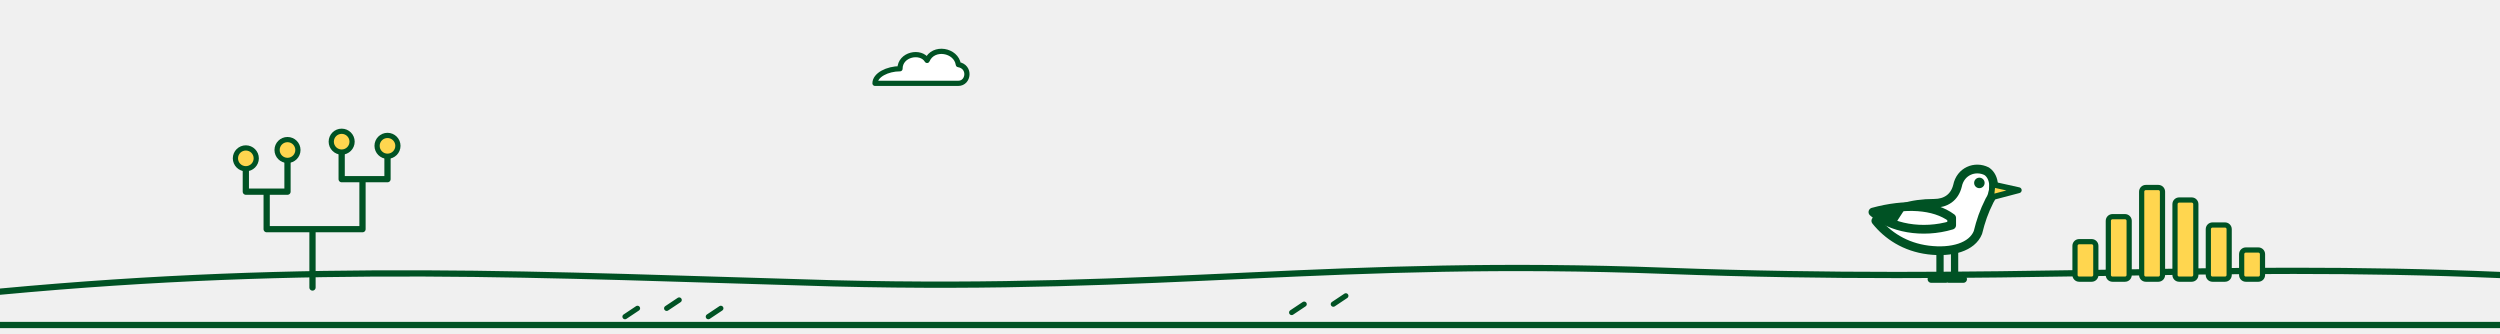
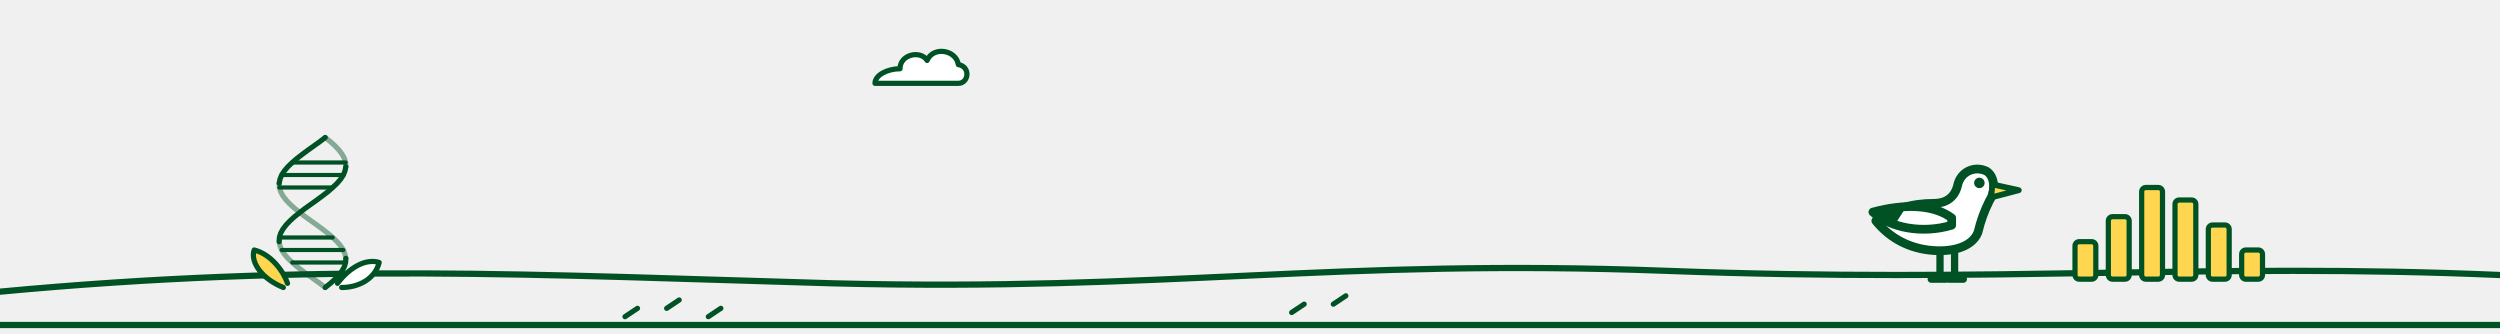
<svg xmlns="http://www.w3.org/2000/svg" viewBox="0 0 1200 160">
  <g fill="none" stroke="#005224" stroke-width="3" stroke-linecap="round" stroke-linejoin="round">
    <path d="M0,140 C150,126 260,132 400,136 C560,140 640,124 800,130 C960,136 1060,126 1200,132" />
    <path d="M0,156 H1200" />
    <path d="M300,152 l6,-4 M320,148 l6,-4 M340,152 l6,-4 M620,150 l6,-4 M640,146 l6,-4" stroke-width="2.5" />
-     <path d="M150,138 V110 M150,110 H128 V92 M150,110 H174 V86 M128,92 H118 V80 M128,92 H138 V76 M174,86 H164 V72 M174,86 H186 V74" />
-     <g fill="#FFD64F" stroke-width="2.5">
-       <circle cx="118" cy="76" r="5" />
-       <circle cx="138" cy="72" r="5" />
-       <circle cx="164" cy="68" r="5" />
-       <circle cx="186" cy="70" r="5" />
-     </g>
    <path d="M420,40 H460 C465,40 466,32 460,31 C459,24 448,22 445,29 C442,24 432,26 432,33 C426,33 420,36 420,40 Z" fill="#FFFFFF" stroke-width="2.5" />
+     <path d="M156.1,138.0 153.5,136.0 150.7,134.0 147.9,132.0 145.2,130.0 142.6,128.0 140.3,126.0 138.2,124.0 136.5,122.0 135.2,120.0 134.4,118.0 134.0,116.0 M166.0,80.0 165.9,78.0 165.3,76.0 164.2,74.0 162.7,72.0 160.8,70.0 158.6,68.0 156.1,66.0" stroke-width="2.5" opacity="0.45" />
+     <path d="M166.0,124.0 165.6,122.0 164.8,120.0 163.5,118.0 161.8,116.0 159.7,114.0 157.4,112.0 154.8,110.0 152.1,108.0 149.3,106.0 146.5,104.0 143.9,102.0 141.4,100.0 139.2,98.0 137.3,96.0 135.8,94.0 134.7,92.0 134.1,90.0 134.0,88.0" stroke-width="2.5" opacity="0.45" />
+     <path d="M140.3,126.0 H165.9 M135.2,120.0 H164.8 M134.1,114.0 H159.7 M159.7,90.0 H134.1 M164.8,84.0 H135.2 M165.9,78.0 H140.3" stroke-width="2" />
+     <path d="M134.0,116.0 134.1,114.0 134.7,112.0 135.8,110.0 137.3,108.0 139.2,106.0 141.4,104.0 143.9,102.0 146.5,100.0 149.3,98.0 152.1,96.0 154.8,94.0 157.4,92.0 159.7,90.0 161.8,88.0 163.5,86.0 164.8,84.0 165.6,82.0 166.0,80.0" stroke-width="2.5" />
+     <path d="M156.1,138.0 158.6,136.0 160.8,134.0 162.7,132.0 164.2,130.0 165.3,128.0 165.9,126.0 166.0,124.0 M134.0,88.0 134.4,86.0 135.2,84.0 136.5,82.0 138.2,80.0 140.3,78.0 142.6,76.0 145.2,74.0 147.9,72.0 150.7,70.0 153.5,68.0 156.1,66.0" stroke-width="2.5" />
+     <path d="M136,138 C126,134 120,126 122,120 C130,122 136,130 138,136" fill="#FFD64F" stroke-width="2.5" />
+     <path d="M162,136 C168,128 176,124 182,126 C180,134 172,138 164,138" fill="#FFFFFF" stroke-width="2.5" />
    <rect x="996" y="116" width="10" height="18" rx="2" fill="#FFD64F" stroke-width="2.5" />
    <rect x="1012" y="104" width="10" height="30" rx="2" fill="#FFD64F" stroke-width="2.5" />
    <rect x="1028" y="90" width="10" height="44" rx="2" fill="#FFD64F" stroke-width="2.5" />
    <rect x="1044" y="96" width="10" height="38" rx="2" fill="#FFD64F" stroke-width="2.5" />
    <rect x="1060" y="108" width="10" height="26" rx="2" fill="#FFD64F" stroke-width="2.5" />
    <rect x="1076" y="120" width="10" height="14" rx="2" fill="#FFD64F" stroke-width="2.5" />
    <g transform="translate(850 36) scale(1.4)">
      <path d="M58,59.5 V70 M63,59 V70 M55,70 H60 M61,70 H66" stroke-width="2.5" />
      <path d="M36,50 C42,46 48,44 56,44 C60,44 63,42 64,38 C65,33 70,31 74,33 C77,35 77,40 75,43 C73,47 72,50 71,54 C69,59 62,61 54,60 C46,59 40,55 36,50 Z" fill="#FFFFFF" />
      <path d="M76,37.5 L85,39.5 L75.5,42 Z" fill="#FFD64F" stroke-width="2" />
      <circle cx="71.5" cy="37" r="1.8" fill="#005224" stroke="none" />
      <path d="M62,49 C56,44.5 46,44 35,47 C41,52.5 52,54.5 62,51.5 Z" fill="#FFFFFF" />
      <path d="M35,47 C38.5,46 42,45.5 45,45.6 L41.5,51 C39,50.2 36.8,48.8 35,47 Z" fill="#005224" stroke-width="2" />
    </g>
  </g>
</svg>
